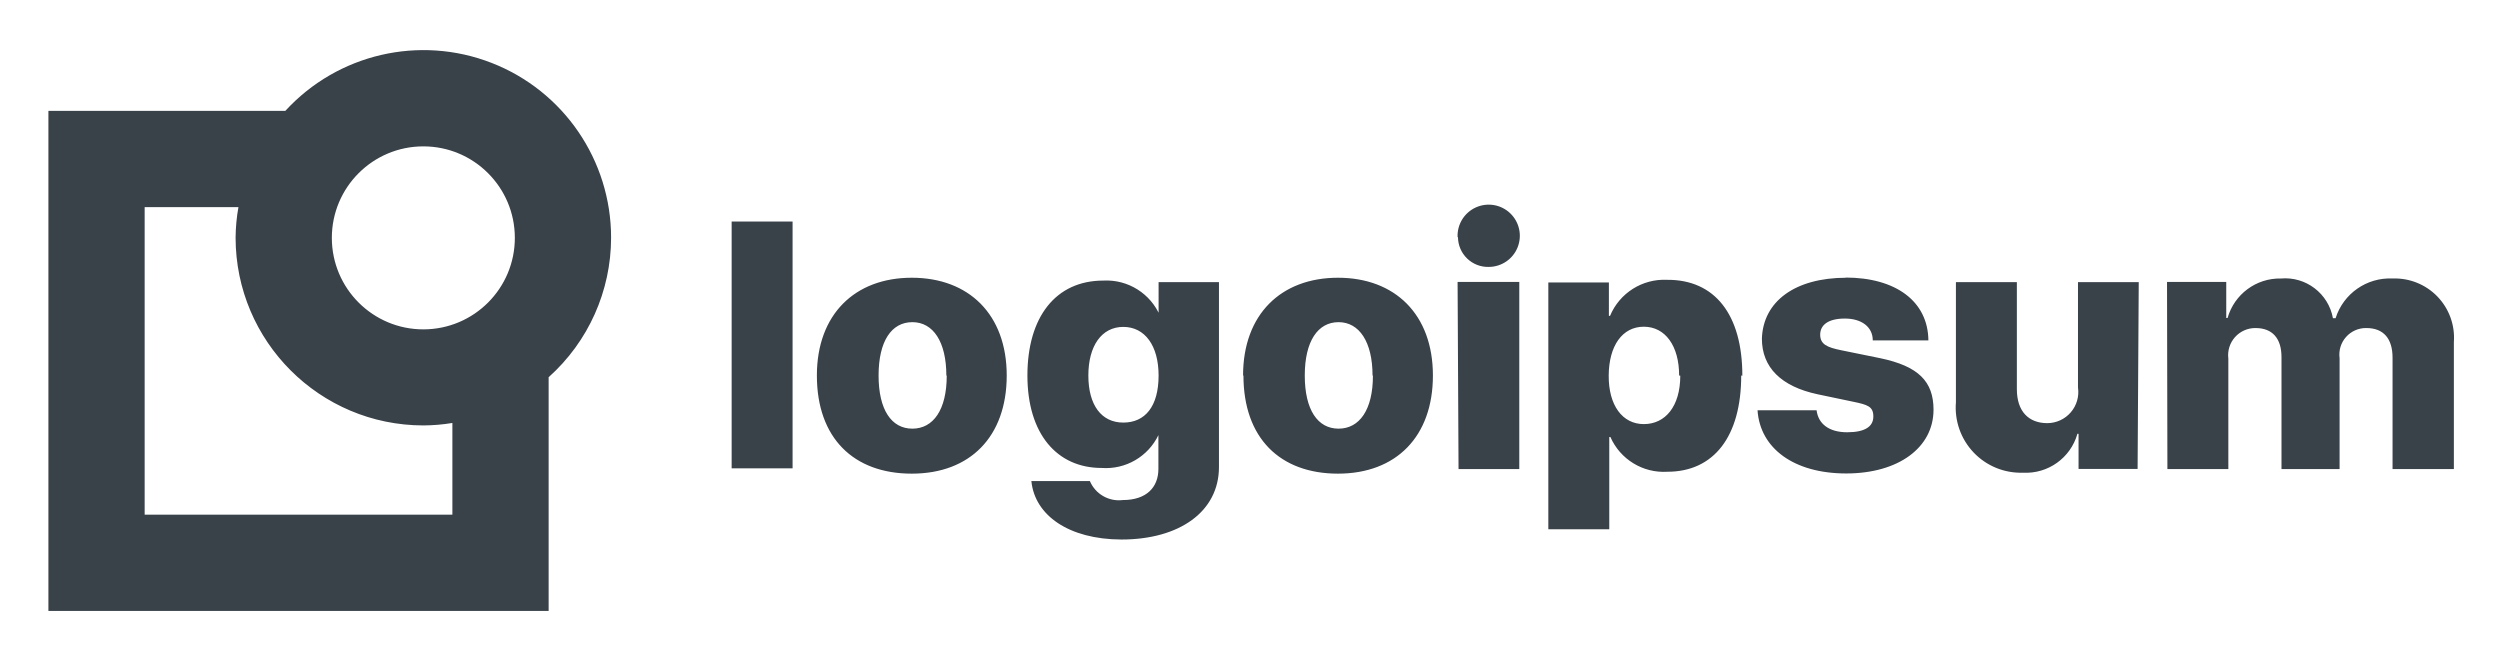
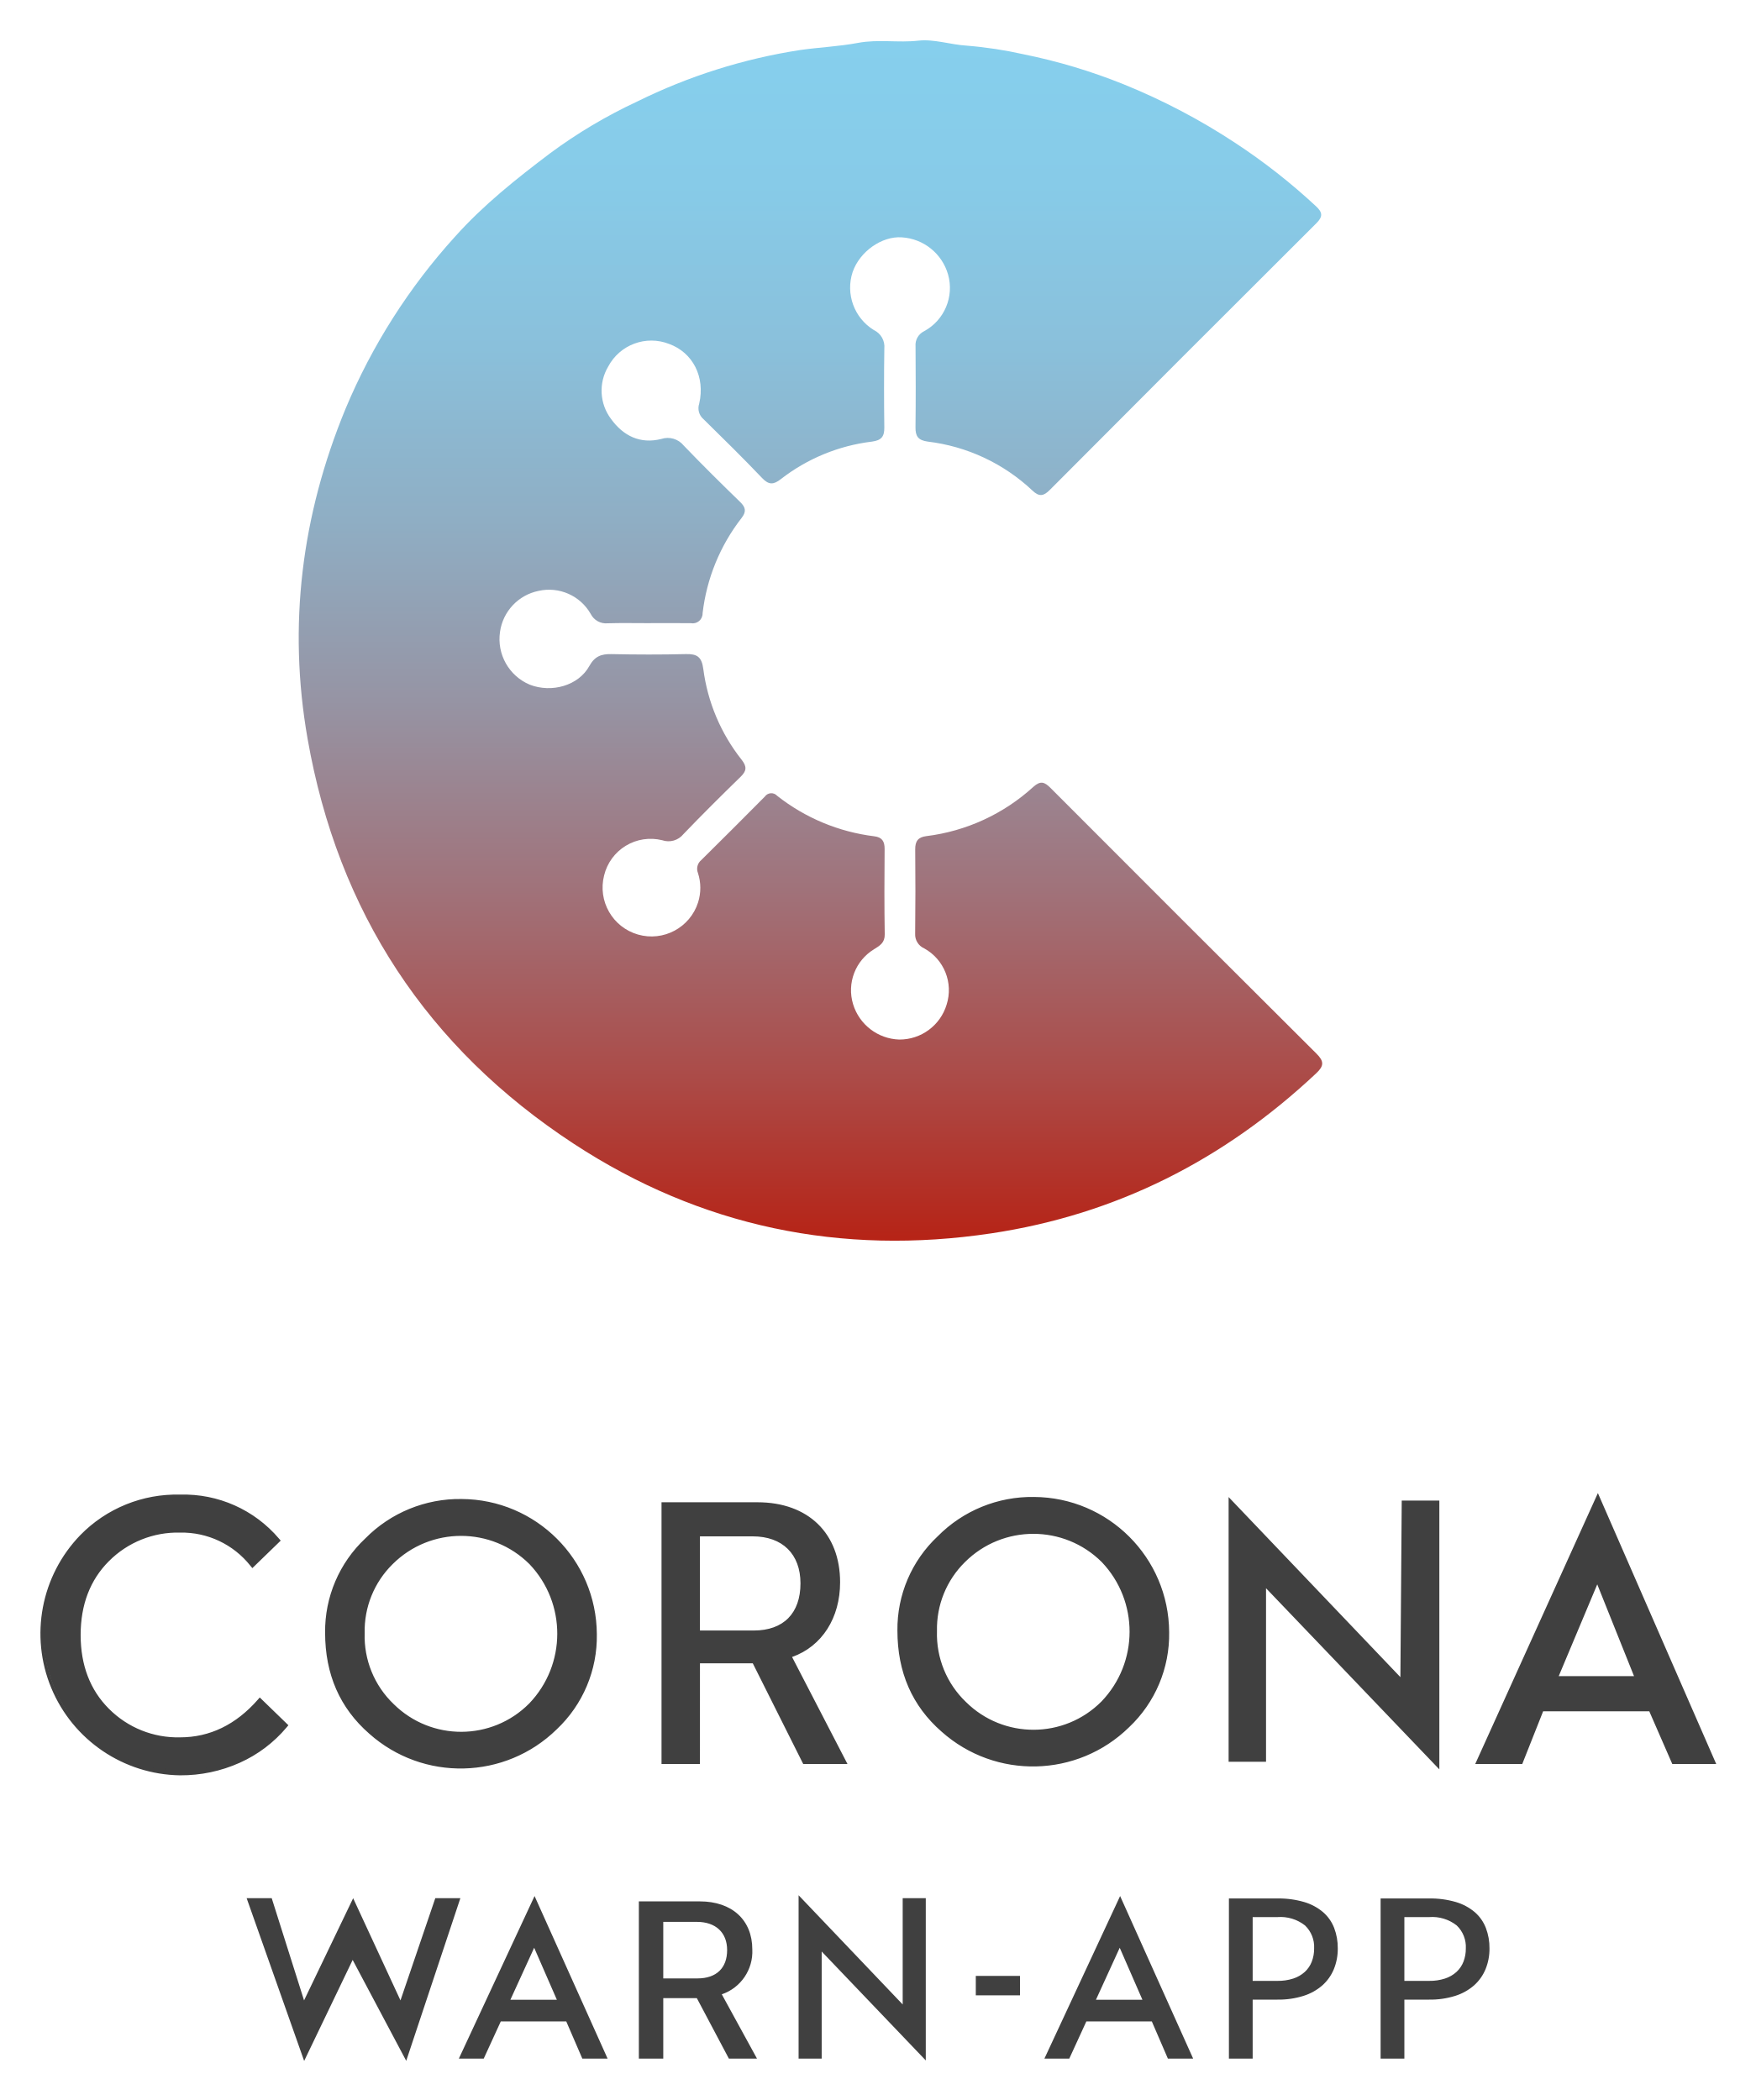
- <svg xmlns="http://www.w3.org/2000/svg" role="img" viewBox="22.97 32.59 131.69 34.69">
-   <path fill="#394149" d="M61.51 44.26h3.21v13h-3.21zM66 52.37c0-3.22 2-5.15 5-5.15s5 1.93 5 5.15-1.93 5.17-5 5.17-5-1.88-5-5.17zm6.82 0c0-1.77-.69-2.81-1.79-2.81s-1.78 1-1.78 2.81.68 2.8 1.78 2.8 1.81-.99 1.81-2.79zm4.46 5.56h3.1a1.66 1.66 0 0 0 1.74 1c1.23 0 1.87-.66 1.87-1.64v-1.8H84a3.07 3.07 0 0 1-3 1.75c-2.35 0-3.91-1.79-3.91-4.87s1.49-5 4-5a3.07 3.07 0 0 1 3 1.89H84v-1.81h3.18v9.74c0 2.35-2.08 3.82-5.14 3.82-2.78-.01-4.56-1.28-4.74-3.07zM84 52.37c0-1.57-.72-2.56-1.86-2.56s-1.84 1-1.84 2.56.69 2.48 1.84 2.48S84 54 84 52.37zm4.45 0c0-3.22 2-5.15 5-5.15s5 1.93 5 5.15-1.94 5.17-5 5.17-4.98-1.88-4.98-5.17zm6.82 0c0-1.77-.7-2.81-1.79-2.81s-1.78 1-1.78 2.81.68 2.8 1.78 2.8 1.81-.99 1.81-2.79zm4.48-7.29a1.64 1.64 0 1 1 1.64 1.57 1.58 1.58 0 0 1-1.62-1.56zm0 2.36H103v9.86h-3.2zm14.94 4.93c0 3.21-1.44 5.07-3.89 5.07a3.07 3.07 0 0 1-3-1.83h-.06v4.86h-3.21v-13h3.19v1.76h.06a3.09 3.09 0 0 1 3-1.9c2.52-.02 3.97 1.83 3.97 5.05zm-3.27 0c0-1.56-.73-2.57-1.86-2.57s-1.84 1-1.85 2.57.72 2.56 1.85 2.56 1.92-.93 1.92-2.55zm8.75-5.16c2.69 0 4.36 1.27 4.38 3.31h-2.93c0-.71-.59-1.15-1.47-1.15s-1.3.34-1.3.85.37.67 1.11.82l2.06.42c2 .42 2.8 1.22 2.8 2.71 0 2-1.85 3.36-4.6 3.36s-4.54-1.32-4.67-3.33h3.11c.09.73.67 1.16 1.61 1.16s1.38-.3 1.38-.83-.3-.62-1.07-.78l-1.86-.39c-1.93-.41-2.94-1.42-2.94-2.93.06-1.96 1.74-3.21 4.45-3.21zm15.4 10.08h-3.11v-1.85h-.06a2.82 2.82 0 0 1-2.87 2.05 3.43 3.43 0 0 1-3.53-3.71v-6.33h3.21v5.64c0 1.16.61 1.79 1.61 1.79a1.64 1.64 0 0 0 1.61-1.88v-5.55h3.2zm1.55-9.85h3.12v1.9h.07a2.86 2.86 0 0 1 2.81-2.08 2.56 2.56 0 0 1 2.74 2.09h.14a3 3 0 0 1 3-2.09 3.12 3.12 0 0 1 3.23 3.35v6.69H149v-5.87c0-1-.47-1.56-1.38-1.56a1.4 1.4 0 0 0-1.41 1.59v5.84h-3.06v-5.9c0-1-.49-1.53-1.37-1.53a1.43 1.43 0 0 0-1.43 1.61v5.82h-3.21zm-81.96-2.33A9.88 9.88 0 0 0 38 38.43H25.52v26.34h26.35V52.46a9.87 9.87 0 0 0 3.29-7.35zm-5.07 0a4.82 4.82 0 1 1-4.82-4.81 4.82 4.82 0 0 1 4.82 4.81zM46.8 59.7H30.59V43.5h4.94a9.55 9.55 0 0 0-.15 1.61A9.9 9.9 0 0 0 45.27 55a9.67 9.67 0 0 0 1.53-.13z" />
+ <svg xmlns="http://www.w3.org/2000/svg" role="img" viewBox="0.30 -0.95 334.65 400.40">
+   <defs>
+     <linearGradient id="linear-gradient" x1="154.79" x2="154.79" y1="235.612" y2="6.737" gradientUnits="userSpaceOnUse">
+       <stop offset="0" stop-color="#b62316" />
+       <stop offset=".14" stop-color="#ab4c49" />
+       <stop offset=".296" stop-color="#a0737b" />
+       <stop offset=".45" stop-color="#9694a4" />
+       <stop offset=".6" stop-color="#8faec4" />
+       <stop offset=".744" stop-color="#8ac0db" />
+       <stop offset=".881" stop-color="#87cbe8" />
+       <stop offset="1" stop-color="#86cfed" />
+     </linearGradient>
+     <style>.cls-1{fill:#404040}</style>
+   </defs>
+   <path d="M52.094 360.965L58.26 380.459l9.36-19.483 9.02 19.483 6.639-19.494h4.779l-10.322 31.016-10.21-19.237L58.279 392 47.315 360.965zm56.151 23.508h-12.486l-3.249 7.084h-4.741l14.431-30.996 13.921 30.996h-4.817zm-1.794-4.136l-4.326-9.916-4.533 9.916zm20.283 11.22h-4.653v-29.977h11.613c6.17 0 10.013 3.573 10.013 9.162a8.601 8.601 0 0 1-5.817 8.558l6.71 12.257h-5.36l-6.108-11.53h-6.398zm0-15.29h6.523c3.594 0 5.651-1.973 5.651-5.402 0-3.345-2.181-5.379-5.775-5.379h-6.398zm25.797 15.29v-31.148l19.843 20.824v-20.268h4.401v30.94l-19.843-20.767v20.418zm33.779-15.767h8.425v3.702h-8.425zm33.557 8.684h-12.486l-3.25 7.084h-4.741l14.431-30.996 13.921 30.996h-4.816zm-1.795-4.136l-4.326-9.916-4.534 9.916zm25.735-19.313a17.139 17.139 0 0 1 5.104.68 9.889 9.889 0 0 1 3.593 1.925 7.618 7.618 0 0 1 2.116 3.009 10.632 10.632 0 0 1 .691 3.912 10.201 10.201 0 0 1-.744 3.944 8.446 8.446 0 0 1-2.189 3.094 10.021 10.021 0 0 1-3.604 2.01 15.829 15.829 0 0 1-4.966.712h-4.72v11.248h-4.529v-30.533zm0 15.713a9.391 9.391 0 0 0 3.03-.446 6.056 6.056 0 0 0 2.191-1.265 5.246 5.246 0 0 0 1.328-1.957 6.83 6.83 0 0 0 .447-2.52 5.659 5.659 0 0 0-1.734-4.38 7.551 7.551 0 0 0-5.262-1.594h-4.72v12.162zm28.918-15.713a17.139 17.139 0 0 1 5.104.68 9.889 9.889 0 0 1 3.593 1.925 7.618 7.618 0 0 1 2.116 3.009 10.632 10.632 0 0 1 .691 3.912 10.201 10.201 0 0 1-.744 3.944 8.446 8.446 0 0 1-2.189 3.094 10.021 10.021 0 0 1-3.604 2.01 15.829 15.829 0 0 1-4.966.712h-4.72v11.248h-4.529v-30.533zm0 15.713a9.391 9.391 0 0 0 3.03-.446 6.056 6.056 0 0 0 2.191-1.265 5.246 5.246 0 0 0 1.328-1.957 6.83 6.83 0 0 0 .447-2.52 5.659 5.659 0 0 0-1.734-4.38 7.551 7.551 0 0 0-5.262-1.594h-4.72v12.162zM34.632 337.011a26.484 26.484 0 0 1-18.653-44.881 25.053 25.053 0 0 1 18.653-7.573q11.36 0 18.443 8.205l-4.629 4.488a17.14 17.14 0 0 0-13.815-6.522 18.945 18.945 0 0 0-13.955 5.61q-5.541 5.541-5.54 14.446 0 8.907 5.54 14.446a18.937 18.937 0 0 0 13.955 5.61q8.765 0 15.218-7.363l4.698 4.558a24.359 24.359 0 0 1-8.766 6.627 26.723 26.723 0 0 1-11.15 2.349z" class="cls-1" />
+   <path d="M34.633 337.546a27.019 27.019 0 0 1-19.032-45.795 25.676 25.676 0 0 1 19.032-7.73 23.823 23.823 0 0 1 18.848 8.39l.33.383-5.407 5.243-.369-.446a16.701 16.701 0 0 0-13.403-6.328 18.51 18.51 0 0 0-13.577 5.453c-3.572 3.572-5.383 8.305-5.383 14.067 0 5.764 1.811 10.497 5.383 14.067a18.501 18.501 0 0 0 13.577 5.454c5.654 0 10.638-2.416 14.814-7.181l.371-.424 5.46 5.296-.319.382a24.999 24.999 0 0 1-8.956 6.772 27.386 27.386 0 0 1-11.371 2.396zm0-52.454a24.643 24.643 0 0 0-18.271 7.413 25.659 25.659 0 0 0 18.271 43.971 26.313 26.313 0 0 0 10.929-2.302 23.953 23.953 0 0 0 8.254-6.106l-3.938-3.82c-4.311 4.729-9.438 7.126-15.244 7.126a19.537 19.537 0 0 1-14.334-5.768c-3.78-3.778-5.697-8.766-5.697-14.824 0-6.056 1.916-11.044 5.697-14.824a19.544 19.544 0 0 1 14.334-5.767 17.671 17.671 0 0 1 13.852 6.275l3.852-3.736a22.794 22.794 0 0 0-17.704-7.64zm27.639 25.253a24.27 24.27 0 0 1 7.67-17.973 25.246 25.246 0 0 1 18.358-7.51 25.915 25.915 0 0 1 25.772 25.772 24.366 24.366 0 0 1-7.638 18.133 26.184 26.184 0 0 1-35.753.834q-8.408-7.349-8.408-19.256zm7.542.096a17.909 17.909 0 0 0 5.52 13.512 18.285 18.285 0 0 0 25.836-.096 19.234 19.234 0 0 0 .064-26.574 18.48 18.48 0 0 0-26.092 0 17.878 17.878 0 0 0-5.328 13.158zm63.912 24.947h-7.325v-49.906h18.28c9.712 0 15.762 5.949 15.762 15.252 0 6.744-3.401 12.208-9.156 14.249l10.563 20.405h-8.436l-9.614-19.195h-10.072zm0-25.455h10.269c5.657 0 8.894-3.286 8.894-8.992 0-5.568-3.433-8.958-9.091-8.958h-10.072zm100.776 25.027v-50.472l32.746 34.336.254-33.664h7.17v51.25l-33.038-34.537v33.087zm80.189-9.623H294.458l-3.981 10.051h-8.966l23.384-51.655 22.558 51.655h-8.375zm-2.907-6.703l-7.01-17.497-7.346 17.497zm-140.416-8.68a24.27 24.27 0 0 1 7.67-17.973 25.247 25.247 0 0 1 18.358-7.51 25.915 25.915 0 0 1 25.772 25.772 24.366 24.366 0 0 1-7.638 18.133 26.184 26.184 0 0 1-35.753.834q-8.408-7.349-8.408-19.256zm7.542.096a17.909 17.909 0 0 0 5.52 13.512 18.285 18.285 0 0 0 25.836-.096 19.234 19.234 0 0 0 .064-26.574 18.48 18.48 0 0 0-26.092 0 17.878 17.878 0 0 0-5.328 13.158z" class="cls-1" />
+   <path fill="url(#linear-gradient)" d="M123.756 117.865c-2.537.003-5.076-.055-7.611.025a3.265 3.265 0 0 1-3.241-1.783 9.141 9.141 0 0 0-9.954-4.392 9.294 9.294 0 0 0-7.336 7.803 9.432 9.432 0 0 0 5.661 10.073c4.169 1.632 9.302.188 11.356-3.54 1.035-1.879 2.294-2.326 4.236-2.285 4.72.1 9.445.112 14.164-.003 2.142-.052 3.034.509 3.337 2.86a35.188 35.188 0 0 0 7.33 17.319c1.007 1.292.917 2.108-.208 3.204-3.683 3.592-7.34 7.214-10.899 10.927a3.673 3.673 0 0 1-4.075 1.177 9.122 9.122 0 0 0-11.056 6.708 9.322 9.322 0 0 0 17.911 5.149 9.139 9.139 0 0 0-.03-5.618 2.156 2.156 0 0 1 .642-2.455q6.089-6.02 12.116-12.104a1.504 1.504 0 0 1 2.349-.144 37.233 37.233 0 0 0 18.498 7.715c1.487.174 1.994.964 1.982 2.416-.045 5.427-.066 10.855.023 16.281.026 1.598-.922 2.151-2.042 2.842a9.142 9.142 0 0 0-3.993 10.471 9.527 9.527 0 0 0 8.791 6.748 9.378 9.378 0 0 0 9.044-6.667 9.099 9.099 0 0 0-4.265-10.714 2.889 2.889 0 0 1-1.736-2.81q.091-8.034.011-16.07c-.016-1.557.545-2.333 2.115-2.525a36.99 36.99 0 0 0 20.409-9.401c1.377-1.223 2.129-.931 3.275.219q25.304 25.379 50.702 50.665c1.461 1.453 1.429 2.332-.044 3.718-17.55 16.502-38.119 26.963-61.967 30.538-28.615 4.29-55.374-1.237-79.58-17.085-27.961-18.305-44.943-44.205-50.733-77.189C55.136 118.287 57.803 97.259 66.174 76.975a114.606 114.606 0 0 1 20.884-32.823c5.422-6.059 11.688-11.027 18.125-15.892a95.731 95.731 0 0 1 16.561-9.843 106.732 106.732 0 0 1 31.084-9.83c3.672-.521 7.438-.683 11.007-1.357 3.897-.737 7.677.006 11.51-.428 3.006-.341 6.15.768 9.249.952a78.766 78.766 0 0 1 10.82 1.645 108.409 108.409 0 0 1 19.058 5.716 121.476 121.476 0 0 1 21.325 11.203 115.917 115.917 0 0 1 15.356 12.052c1.243 1.152 1.373 1.953.083 3.239q-25.458 25.375-50.814 50.851c-1.179 1.183-2.012 1.365-3.316.124a35.178 35.178 0 0 0-19.956-9.337c-1.845-.255-2.355-1.026-2.335-2.726.061-5.145.05-10.291.009-15.436a2.926 2.926 0 0 1 1.635-2.885 9.385 9.385 0 0 0 4.564-10.815 9.792 9.792 0 0 0-8.809-7.08c-3.812-.274-8.042 2.71-9.384 6.619a9.497 9.497 0 0 0 4.048 11.059 3.514 3.514 0 0 1 1.996 3.539c-.075 5.003-.066 10.009-.003 15.012.021 1.709-.507 2.472-2.346 2.714a35.18 35.18 0 0 0-17.382 7.157c-1.36 1.063-2.271 1.148-3.548-.192-3.646-3.825-7.414-7.535-11.187-11.238a2.741 2.741 0 0 1-.822-2.972c1.173-5.109-1.23-9.731-5.725-11.372a9.303 9.303 0 0 0-11.625 4.312 8.984 8.984 0 0 0 .545 9.993c2.333 3.221 5.548 4.819 9.562 3.812a3.919 3.919 0 0 1 4.288 1.254c3.514 3.66 7.123 7.23 10.764 10.763 1.066 1.034 1.204 1.838.27 3.041a36.382 36.382 0 0 0-7.434 18.163 1.885 1.885 0 0 1-2.23 1.903c-2.748-.037-5.497-.011-8.245-.008z" />
</svg>
